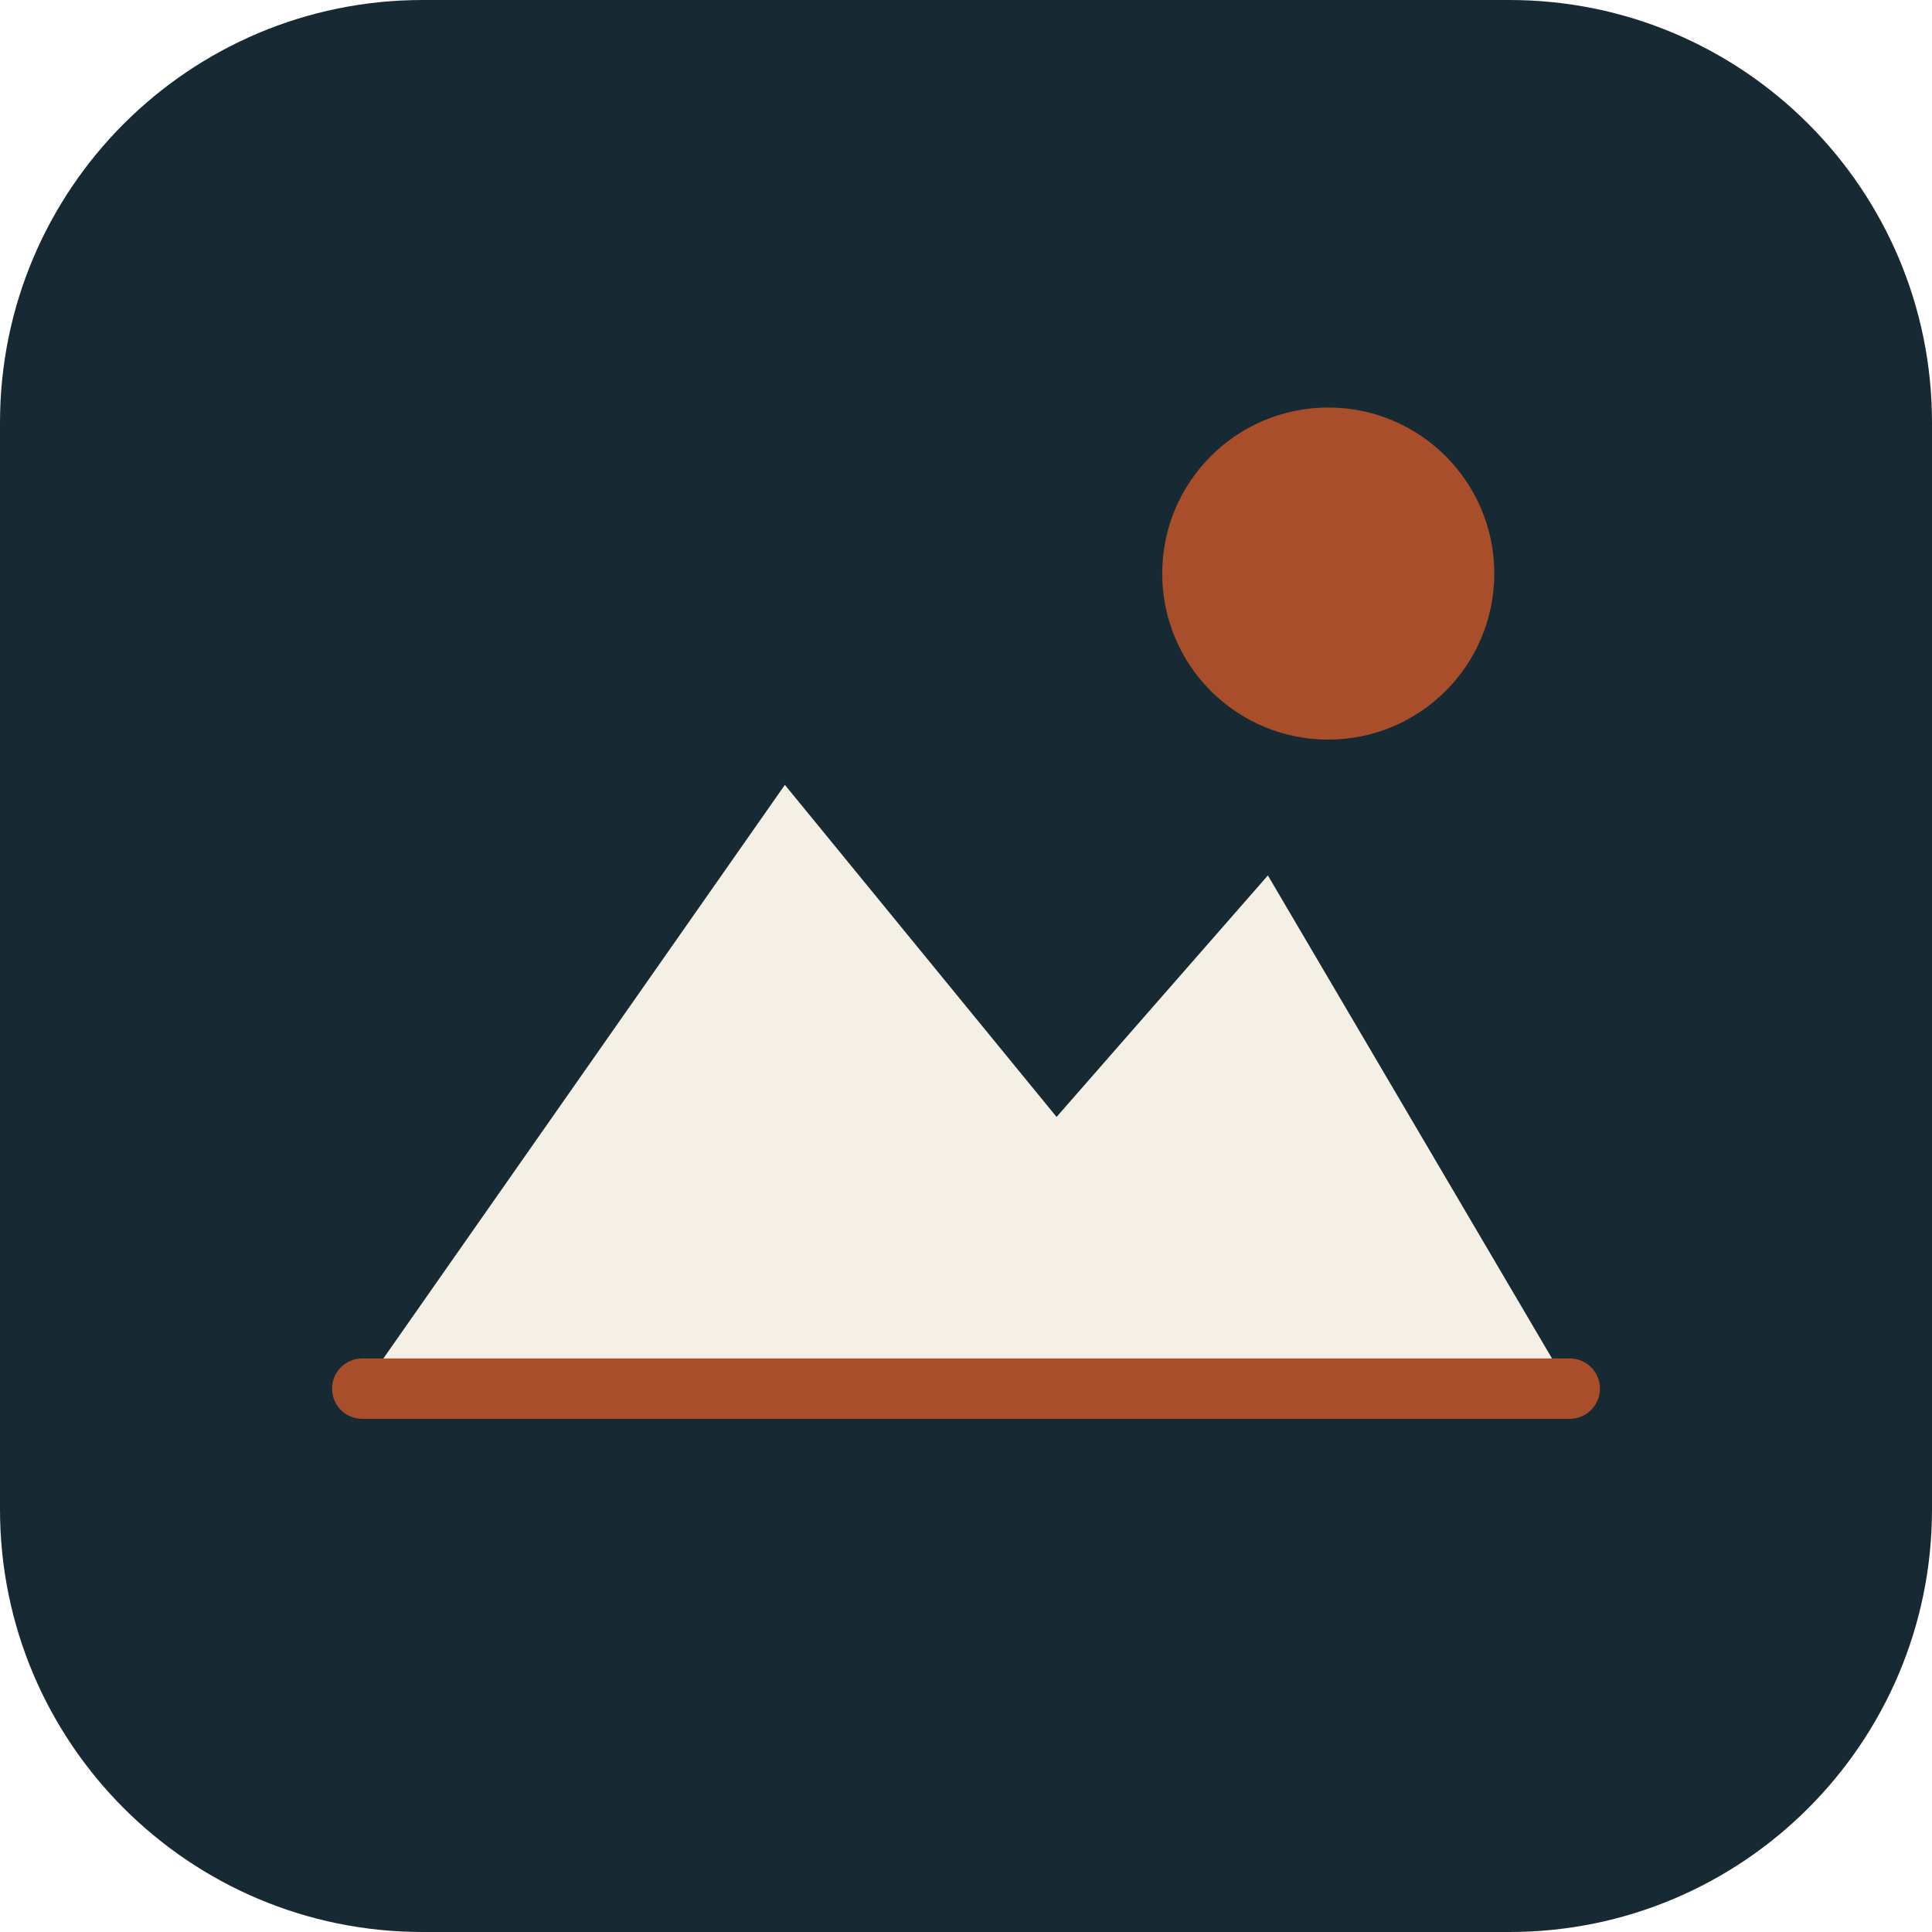
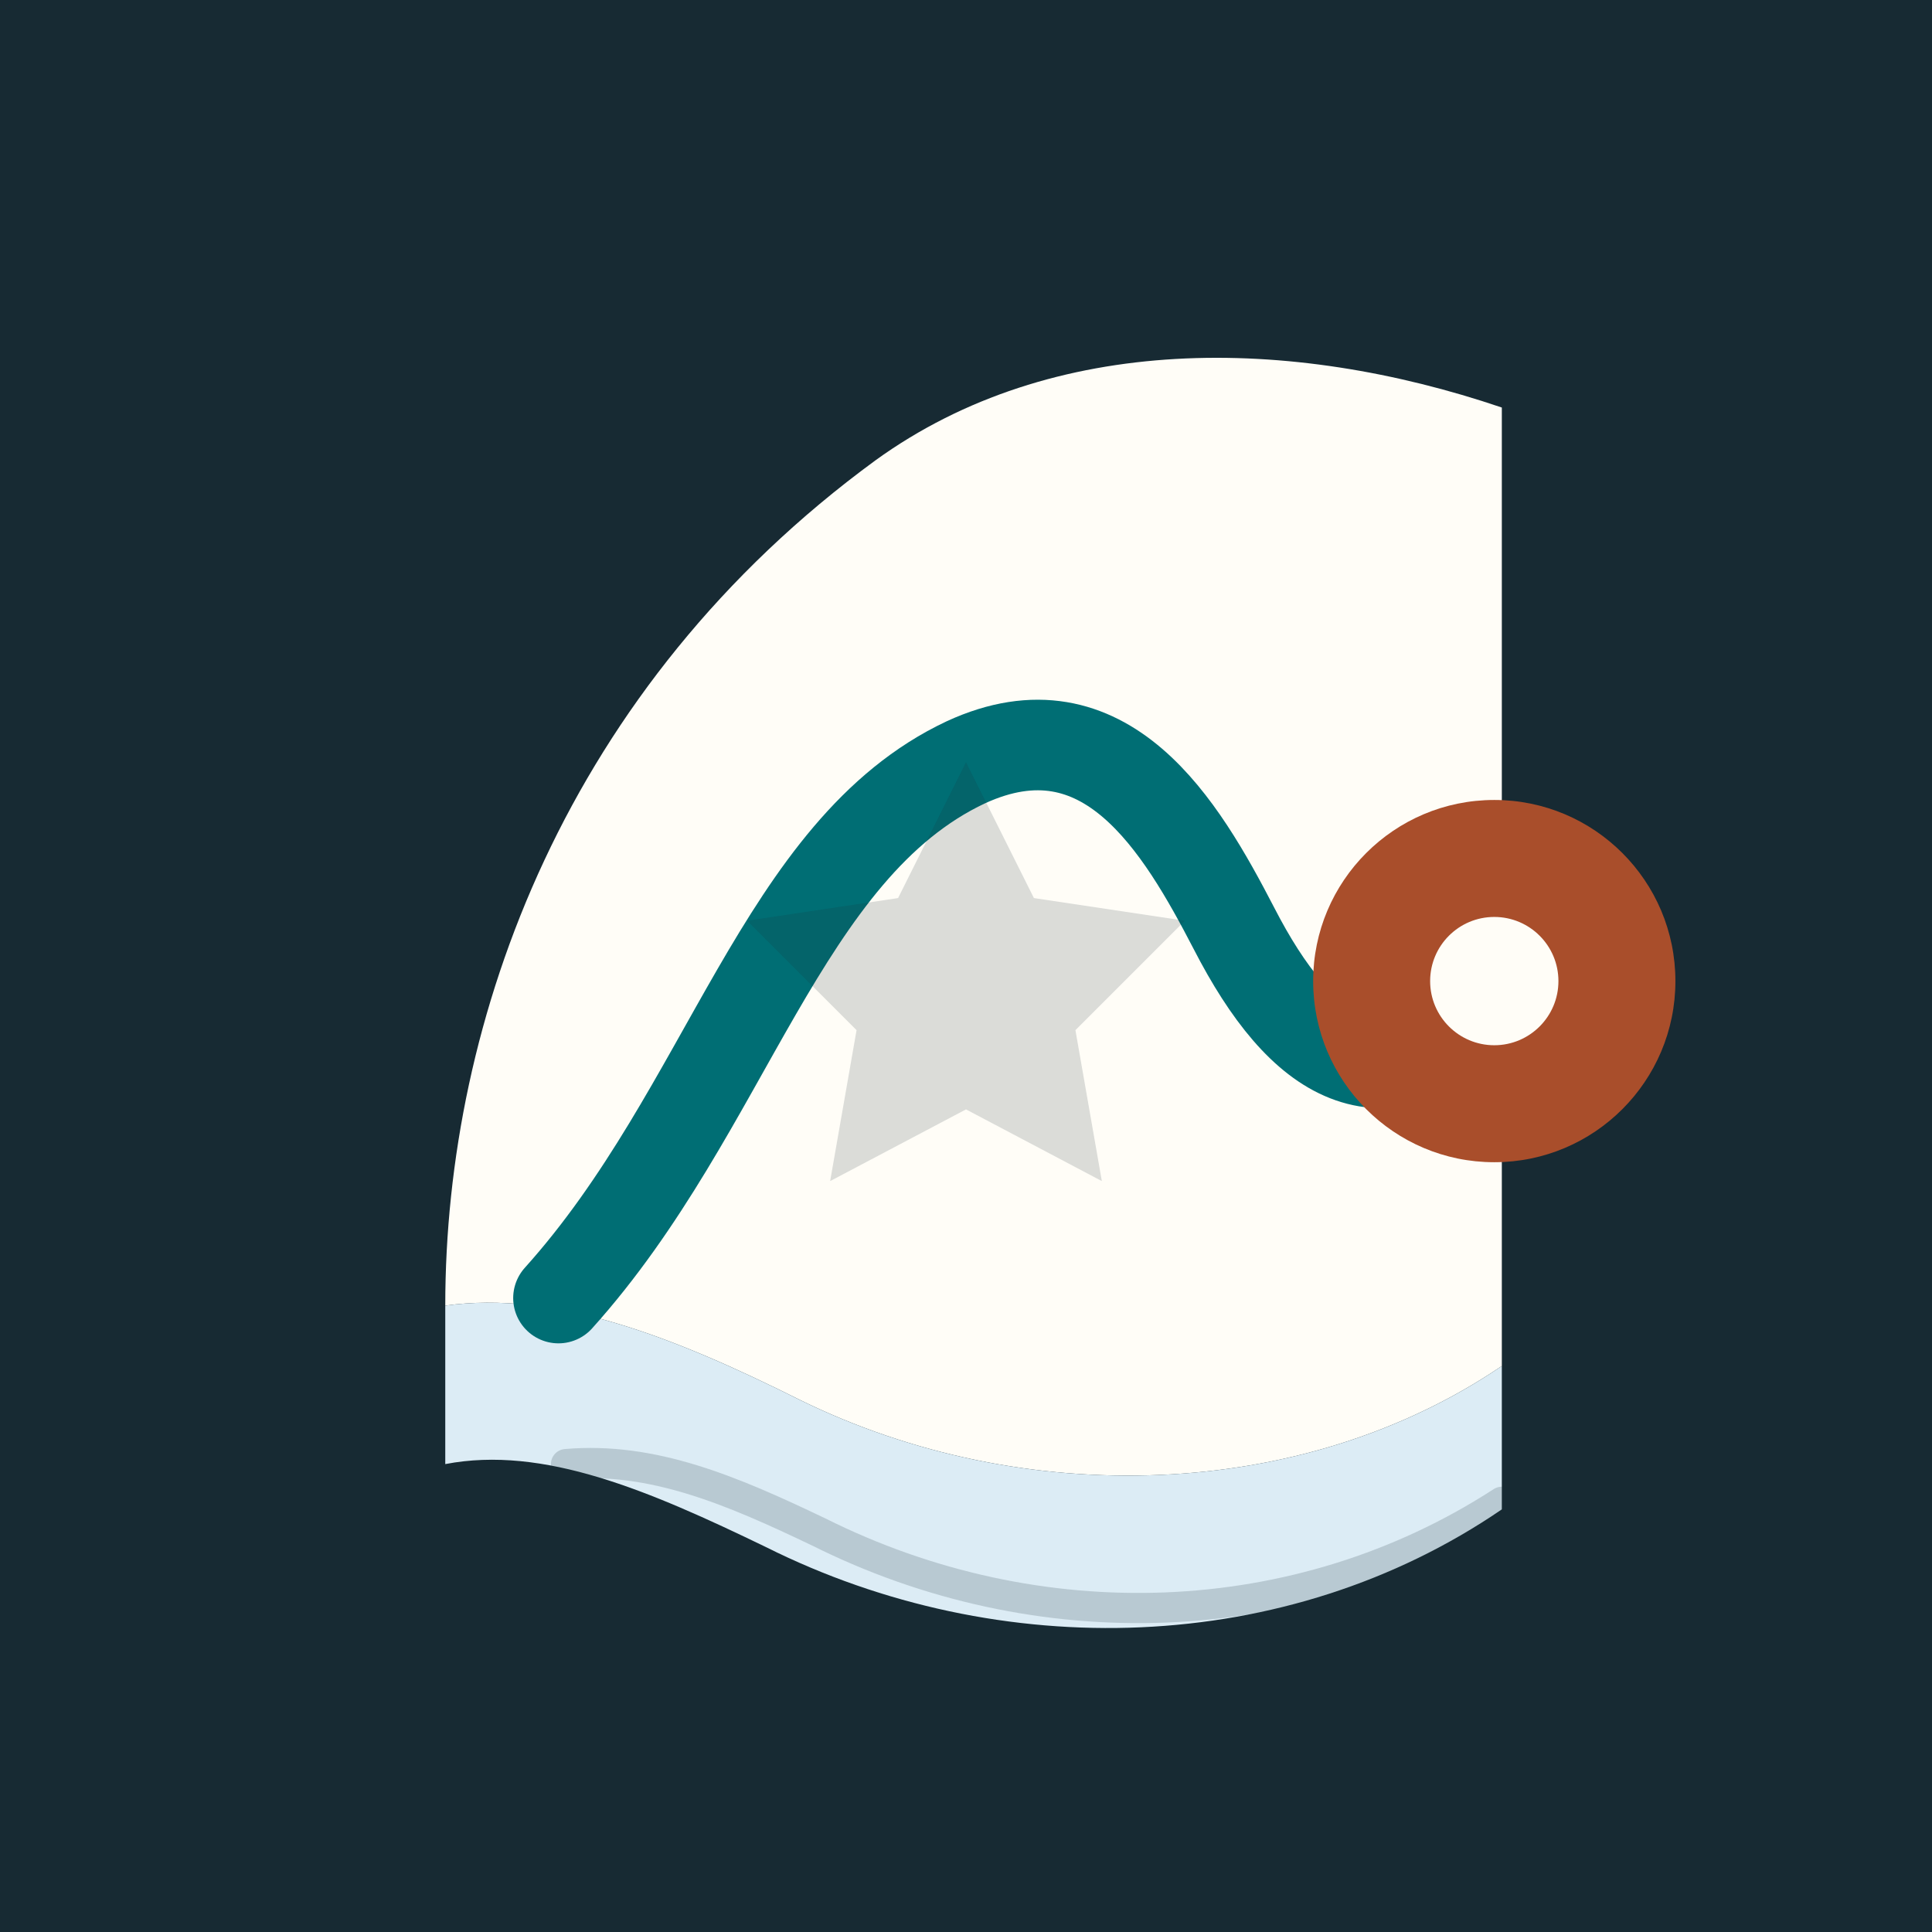
- <svg xmlns="http://www.w3.org/2000/svg" viewBox="0 0 512 512" role="img" aria-label="AI School">
-   <rect width="512" height="512" rx="112" fill="#172A33" />
-   <path d="M96 368 L208 208 L280 296 L336 232 L416 368 Z" fill="#F5F0E6" />
-   <circle cx="352" cy="152" r="44" fill="#A94E2B" />
-   <path d="M96 368 H416" stroke="#A94E2B" stroke-width="16" stroke-linecap="round" />
+ <svg xmlns="http://www.w3.org/2000/svg" viewBox="0 0 512 512">
+   <rect width="512" height="512" fill="#172A33" />
+   <path d="M118 346C118 270 150 182 232 122c47-34 110-33 166-14v254c-53 36-127 38-186 9-34-17-65-29-94-25Z" fill="#FFFDF7" />
+   <path d="M118 346c29-4 60 8 94 25 59 29 133 27 186-9v38c-57 39-133 41-195 10-31-15-59-27-85-22Z" fill="#DCECF5" />
+   <path d="M148 344c45-50 59-119 108-142 37-17 57 17 71 44 18 35 39 48 68 22" fill="none" stroke="#006E74" stroke-linecap="round" stroke-linejoin="round" stroke-width="24" />
+   <circle cx="396" cy="260" r="48" fill="#A94E2B" />
+   <circle cx="396" cy="260" r="17" fill="#FFFDF7" />
+   <path d="m256 202 18 36 40 6-29 29 7 40-36-19-36 19 7-40-29-29 40-6Z" fill="#172A33" opacity=".16" />
+   <path d="M150 388c23-2 44 7 67 18 58 29 127 27 181-8" fill="none" stroke="#172A33" stroke-linecap="round" stroke-width="8" opacity=".18" />
</svg>
